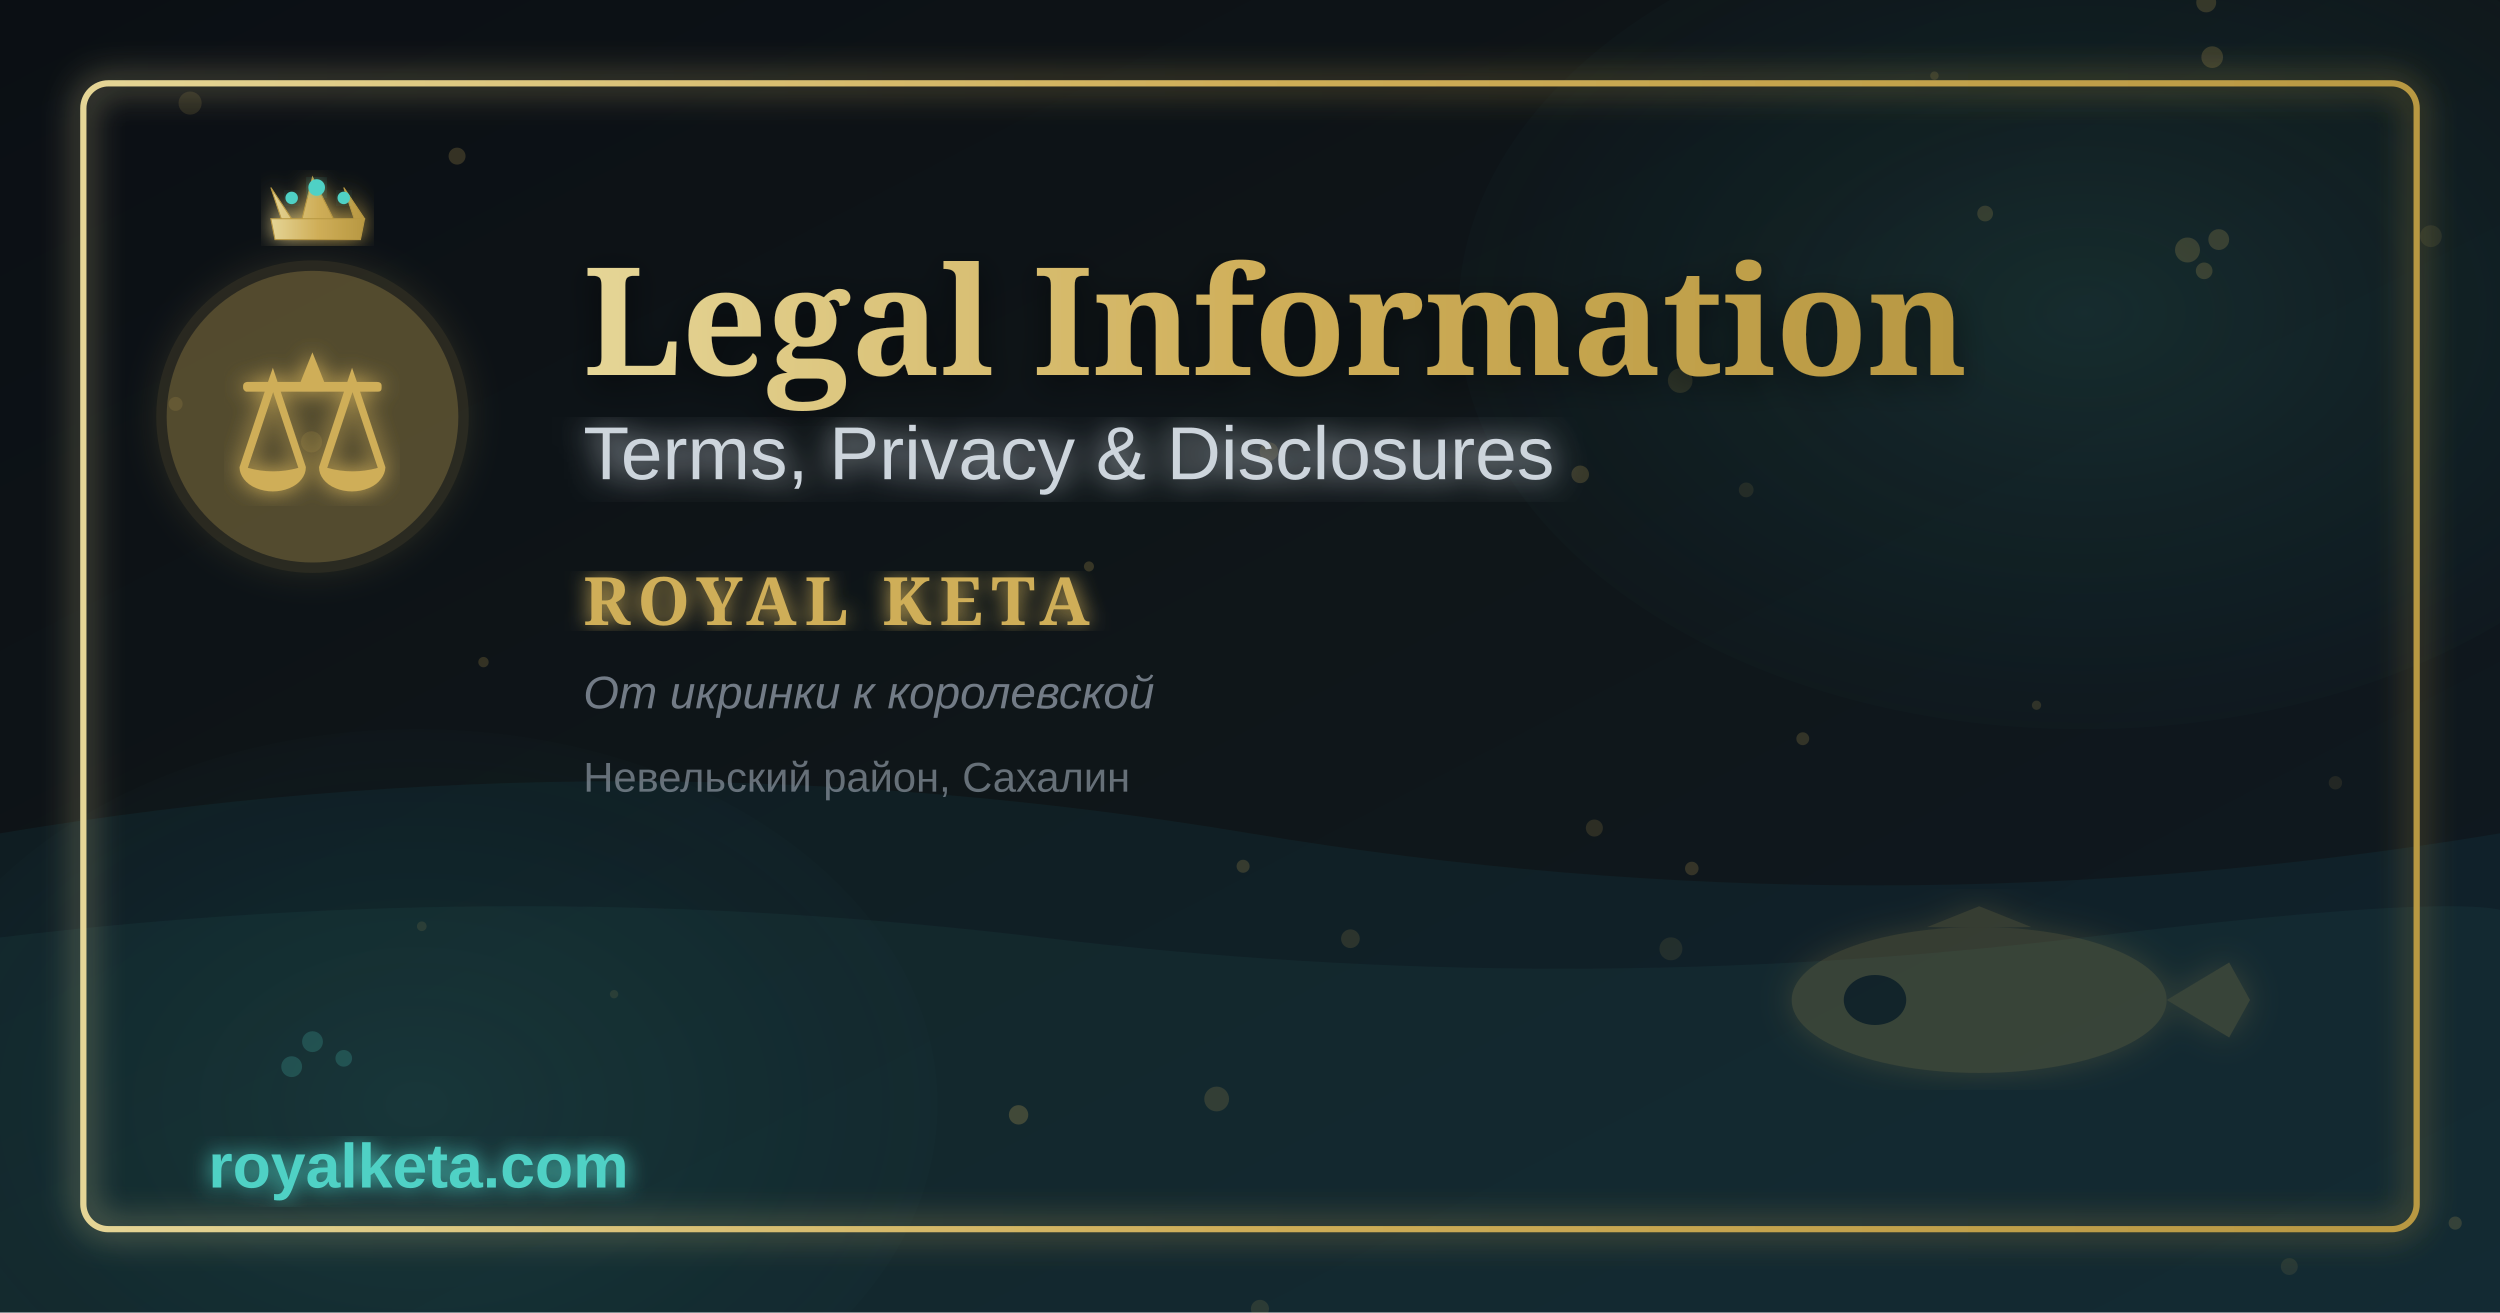
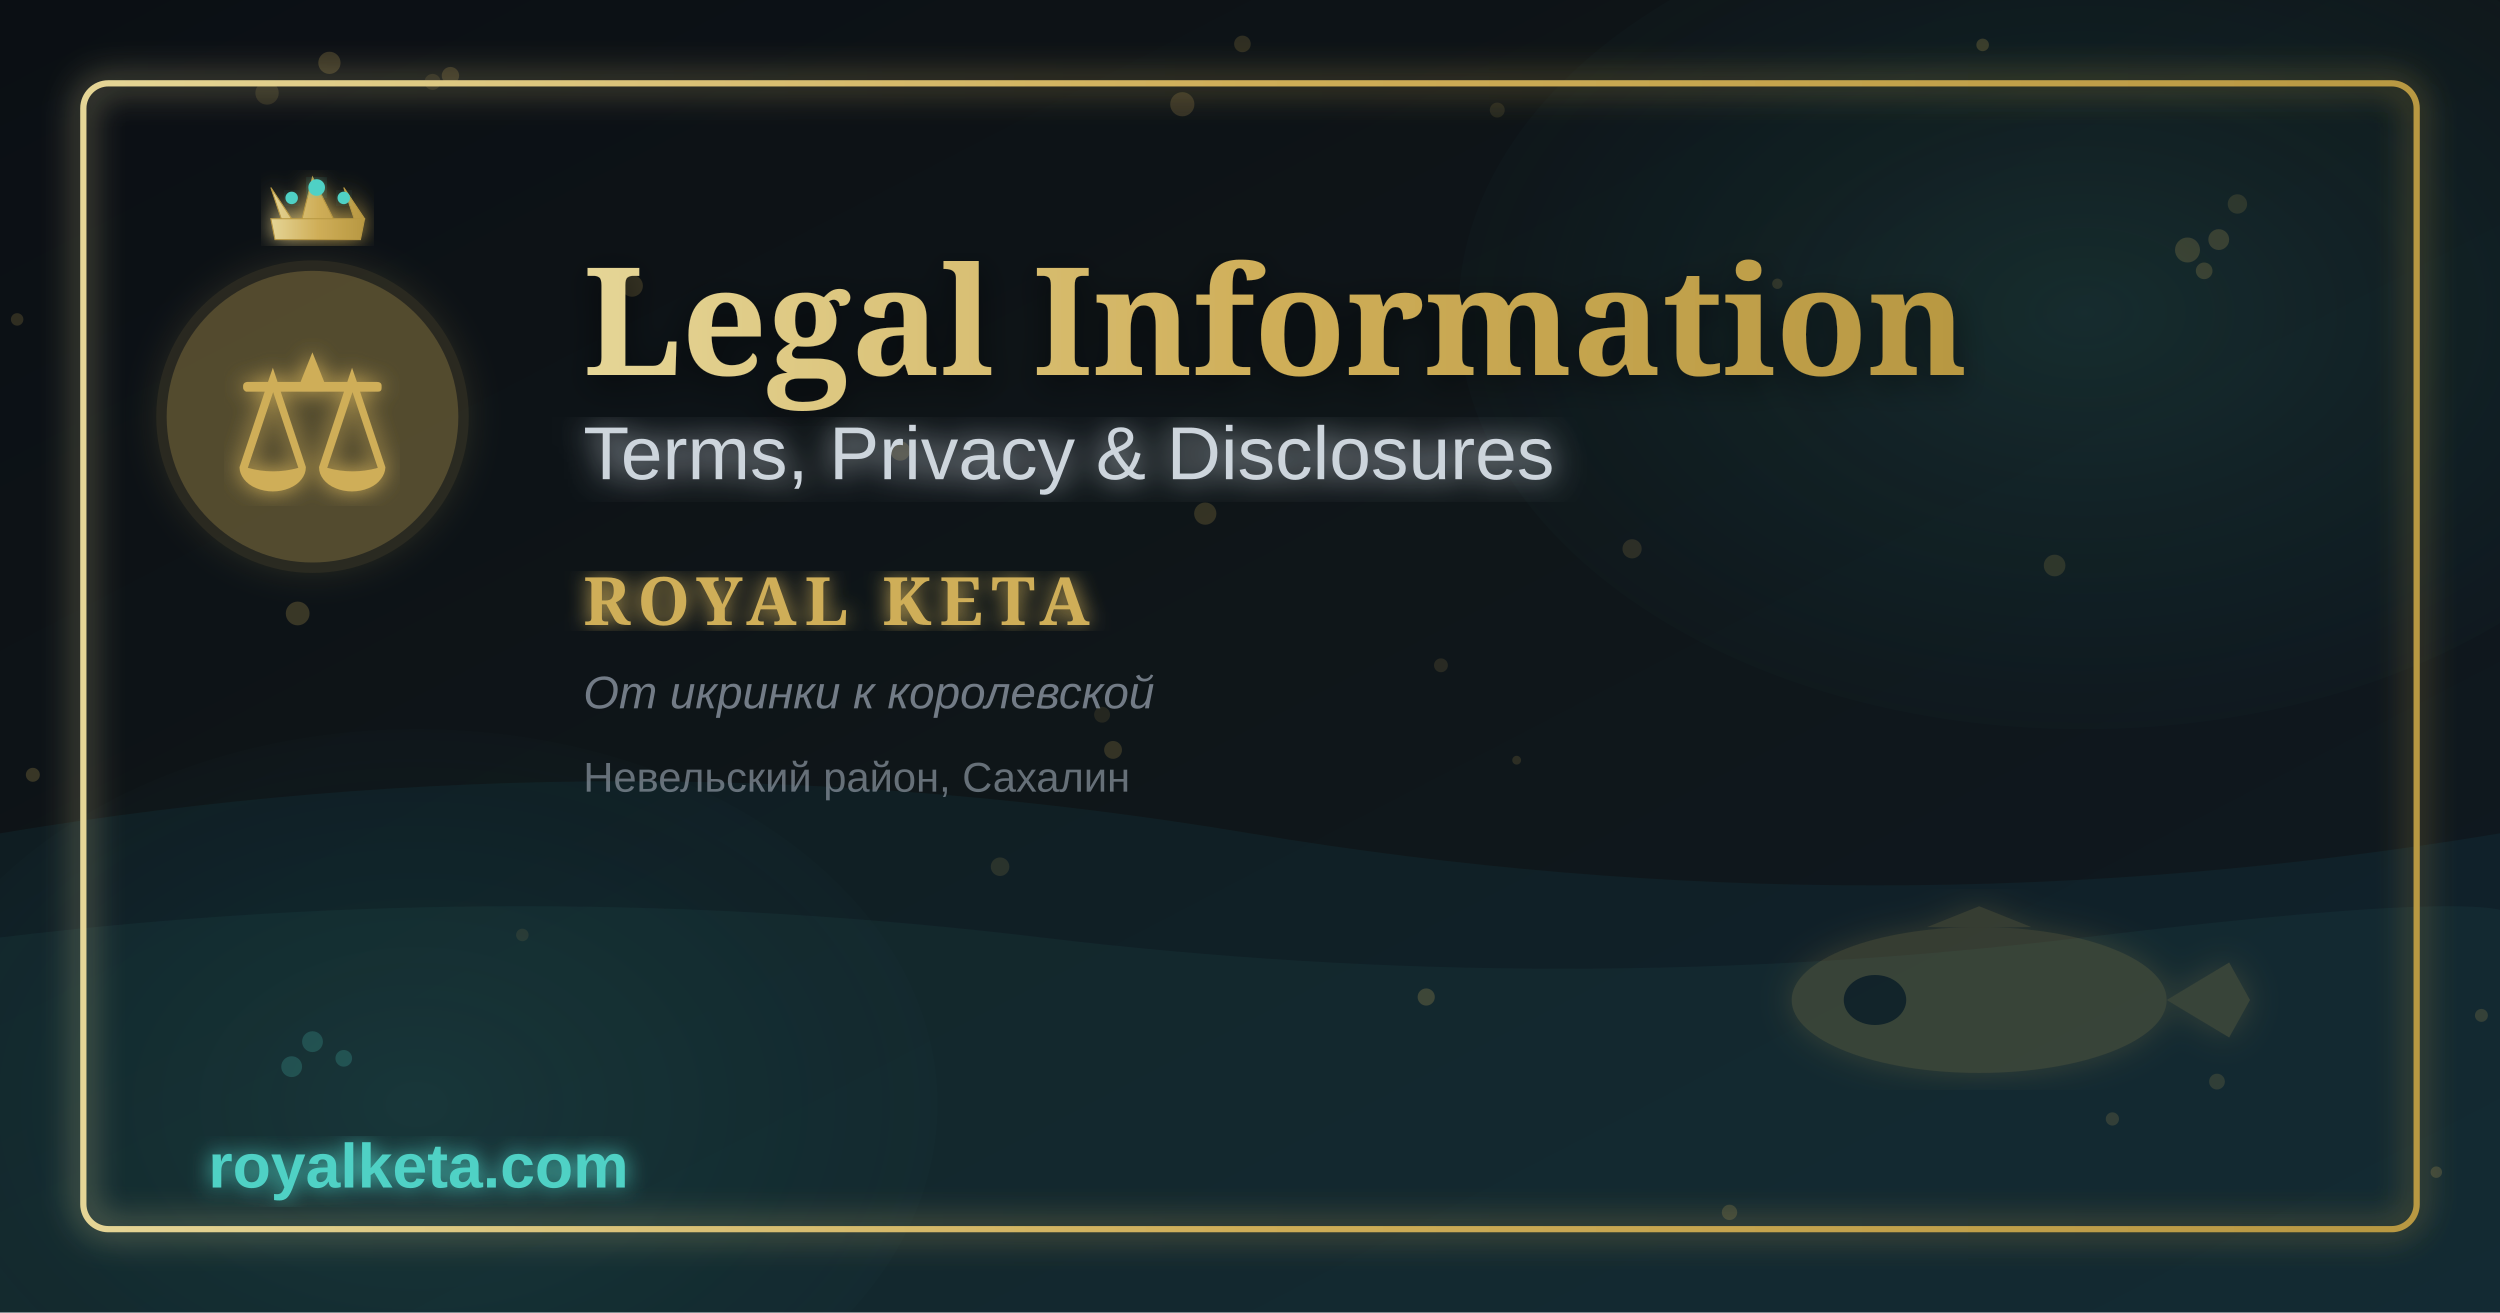
<svg xmlns="http://www.w3.org/2000/svg" width="1200" height="630">
  <defs>
    <linearGradient id="bgGradient" x1="0%" y1="0%" x2="100%" y2="100%">
      <stop offset="0%" style="stop-color:#0B0F14;stop-opacity:1" />
      <stop offset="50%" style="stop-color:#0F1619;stop-opacity:1" />
      <stop offset="100%" style="stop-color:#0F1922;stop-opacity:1" />
    </linearGradient>
    <linearGradient id="goldGradient" x1="0%" y1="0%" x2="100%" y2="0%">
      <stop offset="0%" style="stop-color:#E5D596;stop-opacity:1" />
      <stop offset="50%" style="stop-color:#CFAE58;stop-opacity:1" />
      <stop offset="100%" style="stop-color:#B89842;stop-opacity:1" />
    </linearGradient>
    <radialGradient id="oceanGradient" cx="50%" cy="50%" r="50%">
      <stop offset="0%" style="stop-color:#4FD1C5;stop-opacity:0.3" />
      <stop offset="100%" style="stop-color:#1E90A0;stop-opacity:0.05" />
    </radialGradient>
    <filter id="glow">
      <feGaussianBlur stdDeviation="5" result="coloredBlur" />
      <feMerge>
        <feMergeNode in="coloredBlur" />
        <feMergeNode in="SourceGraphic" />
      </feMerge>
    </filter>
    <filter id="softGlow">
      <feGaussianBlur stdDeviation="8" result="coloredBlur" />
      <feMerge>
        <feMergeNode in="coloredBlur" />
        <feMergeNode in="SourceGraphic" />
      </feMerge>
    </filter>
    <filter id="shadow">
      <feDropShadow dx="0" dy="4" stdDeviation="8" flood-color="#000000" flood-opacity="0.5" />
    </filter>
  </defs>
  <rect width="1200" height="630" fill="url(#bgGradient)" />
  <ellipse cx="1000" cy="150" rx="300" ry="200" fill="url(#oceanGradient)" opacity="0.4" />
  <ellipse cx="200" cy="530" rx="250" ry="180" fill="url(#oceanGradient)" opacity="0.3" />
  <path d="M 0 400 Q 300 350 600 400 T 1200 400 L 1200 630 L 0 630 Z" fill="#1E90A0" opacity="0.08" />
  <path d="M 0 450 Q 250 420 500 450 T 1000 450 T 1200 450 L 1200 630 L 0 630 Z" fill="#4FD1C5" opacity="0.05" />
-   <circle cx="488.915" cy="535.123" r="4.653" fill="#CFAE58" opacity="0.247" />
-   <circle cx="202.448" cy="444.608" r="2.31" fill="#CFAE58" opacity="0.123" />
-   <circle cx="648.197" cy="450.586" r="4.489" fill="#CFAE58" opacity="0.146" />
-   <circle cx="806.494" cy="182.706" r="5.915" fill="#CFAE58" opacity="0.152" />
-   <circle cx="149.527" cy="212.1" r="5.072" fill="#CFAE58" opacity="0.14" />
-   <circle cx="609.099" cy="216.758" r="4.479" fill="#CFAE58" opacity="0.153" />
-   <circle cx="232.072" cy="317.818" r="2.486" fill="#CFAE58" opacity="0.198" />
-   <circle cx="583.995" cy="527.518" r="5.951" fill="#CFAE58" opacity="0.171" />
-   <circle cx="1098.867" cy="607.94" r="4.061" fill="#CFAE58" opacity="0.107" />
-   <circle cx="1178.502" cy="587.085" r="3.154" fill="#CFAE58" opacity="0.184" />
-   <circle cx="838.178" cy="235.158" r="3.543" fill="#CFAE58" opacity="0.107" />
-   <circle cx="1061.859" cy="27.438" r="5.204" fill="#CFAE58" opacity="0.206" />
-   <circle cx="865.332" cy="354.589" r="3.091" fill="#CFAE58" opacity="0.191" />
-   <circle cx="522.697" cy="271.886" r="2.413" fill="#CFAE58" opacity="0.212" />
-   <circle cx="928.516" cy="36.331" r="2.028" fill="#CFAE58" opacity="0.149" />
-   <circle cx="604.773" cy="628.254" r="4.343" fill="#CFAE58" opacity="0.14" />
-   <circle cx="294.743" cy="477.209" r="2.005" fill="#CFAE58" opacity="0.11" />
-   <circle cx="802.04" cy="455.427" r="5.515" fill="#CFAE58" opacity="0.104" />
-   <circle cx="952.866" cy="102.5" r="3.78" fill="#CFAE58" opacity="0.186" />
-   <circle cx="765.301" cy="397.461" r="4.098" fill="#CFAE58" opacity="0.153" />
-   <circle cx="977.532" cy="338.508" r="2.209" fill="#CFAE58" opacity="0.171" />
-   <circle cx="758.507" cy="227.69" r="4.224" fill="#CFAE58" opacity="0.206" />
-   <circle cx="1121.002" cy="375.736" r="3.201" fill="#CFAE58" opacity="0.106" />
-   <circle cx="812.061" cy="416.876" r="3.251" fill="#CFAE58" opacity="0.198" />
-   <circle cx="1058.979" cy="1.152" r="4.787" fill="#CFAE58" opacity="0.198" />
-   <circle cx="219.393" cy="74.936" r="4.073" fill="#CFAE58" opacity="0.212" />
-   <circle cx="1166.819" cy="113.361" r="5.235" fill="#CFAE58" opacity="0.102" />
-   <circle cx="91.25" cy="49.481" r="5.55" fill="#CFAE58" opacity="0.137" />
-   <circle cx="596.686" cy="415.807" r="3.127" fill="#CFAE58" opacity="0.197" />
-   <circle cx="84.294" cy="193.88" r="3.354" fill="#CFAE58" opacity="0.146" />
+   <circle cx="1013.945" cy="537.095" r="3.174" fill="#CFAE58" opacity="0.171" />
+   <circle cx="528.999" cy="343.065" r="3.809" fill="#CFAE58" opacity="0.121" />
+   <circle cx="8.23" cy="153.32" r="2.997" fill="#CFAE58" opacity="0.186" />
+   <circle cx="1169.433" cy="562.637" r="2.747" fill="#CFAE58" opacity="0.204" />
+   <circle cx="718.689" cy="52.824" r="3.583" fill="#CFAE58" opacity="0.122" />
+   <circle cx="15.763" cy="371.906" r="3.354" fill="#CFAE58" opacity="0.226" />
+   <circle cx="432.11" cy="216.456" r="4.68" fill="#CFAE58" opacity="0.203" />
+   <circle cx="303.371" cy="137.216" r="5.227" fill="#CFAE58" opacity="0.213" />
+   <circle cx="684.589" cy="478.57" r="4.127" fill="#CFAE58" opacity="0.23" />
+   <circle cx="691.653" cy="319.346" r="3.329" fill="#CFAE58" opacity="0.134" />
+   <circle cx="1191.081" cy="487.395" r="3.111" fill="#CFAE58" opacity="0.179" />
+   <circle cx="783.399" cy="263.425" r="4.613" fill="#CFAE58" opacity="0.149" />
+   <circle cx="578.522" cy="246.535" r="5.339" fill="#CFAE58" opacity="0.196" />
+   <circle cx="986.213" cy="271.441" r="5.196" fill="#CFAE58" opacity="0.164" />
+   <circle cx="250.729" cy="448.777" r="3" fill="#CFAE58" opacity="0.107" />
+   <circle cx="128.185" cy="44.627" r="5.61" fill="#CFAE58" opacity="0.142" />
+   <circle cx="830.166" cy="581.941" r="3.687" fill="#CFAE58" opacity="0.198" />
+   <circle cx="207.643" cy="39.309" r="3.846" fill="#CFAE58" opacity="0.134" />
+   <circle cx="1064.153" cy="519.173" r="3.793" fill="#CFAE58" opacity="0.153" />
+   <circle cx="480.031" cy="416.024" r="4.457" fill="#CFAE58" opacity="0.137" />
+   <circle cx="158.122" cy="30.158" r="5.337" fill="#CFAE58" opacity="0.223" />
+   <circle cx="567.506" cy="50.036" r="5.809" fill="#CFAE58" opacity="0.193" />
+   <circle cx="534.267" cy="359.955" r="4.291" fill="#CFAE58" opacity="0.193" />
+   <circle cx="728.001" cy="364.895" r="2.113" fill="#CFAE58" opacity="0.155" />
+   <circle cx="951.669" cy="21.555" r="3.024" fill="#CFAE58" opacity="0.216" />
+   <circle cx="853.124" cy="136.205" r="2.49" fill="#CFAE58" opacity="0.168" />
+   <circle cx="142.878" cy="294.469" r="5.703" fill="#CFAE58" opacity="0.227" />
+   <circle cx="216.208" cy="36.297" r="4.169" fill="#CFAE58" opacity="0.198" />
+   <circle cx="596.367" cy="21.08" r="3.991" fill="#CFAE58" opacity="0.175" />
+   <circle cx="1073.956" cy="97.915" r="4.656" fill="#CFAE58" opacity="0.145" />
  <rect x="40" y="40" width="1120" height="550" fill="none" stroke="url(#goldGradient)" stroke-width="3" rx="12" filter="url(#softGlow)" />
  <circle cx="150" cy="200" r="75" fill="#CFAE58" opacity="0.15" filter="url(#softGlow)" />
  <circle cx="150" cy="200" r="70" fill="#CFAE58" opacity="0.25" />
  <text x="150" y="235" font-size="90" text-anchor="middle" fill="#CFAE58" filter="url(#glow)">⚖️</text>
  <g transform="translate(100, 70)">
    <path d="M 30 20 L 40 35 L 35 35 Z M 50 15 L 60 35 L 45 35 Z M 65 20 L 75 35 L 70 35 Z M 30 35 L 75 35 L 73 45 L 32 45 Z" fill="url(#goldGradient)" filter="url(#glow)" stroke="#B89842" stroke-width="0.5" />
    <circle cx="40" cy="25" r="3" fill="#4FD1C5" filter="url(#glow)" />
    <circle cx="52" cy="20" r="4" fill="#4FD1C5" filter="url(#glow)" />
    <circle cx="65" cy="25" r="3" fill="#4FD1C5" filter="url(#glow)" />
  </g>
  <text x="280" y="180" font-family="Georgia, serif" font-size="72" font-weight="bold" fill="url(#goldGradient)" filter="url(#shadow)">Legal Information</text>
  <text x="280" y="230" font-family="Arial, sans-serif" font-size="36" fill="#D6DEE6" opacity="0.95" filter="url(#softGlow)">Terms, Privacy &amp; Disclosures</text>
  <text x="280" y="300" font-family="Georgia, serif" font-size="32" font-weight="bold" fill="#CFAE58" letter-spacing="4" filter="url(#glow)">ROYAL KETA</text>
  <text x="280" y="340" font-family="Arial, sans-serif" font-size="22" font-style="italic" fill="#8B95A1" opacity="0.8">От икринки к королевской</text>
  <text x="280" y="380" font-family="Arial, sans-serif" font-size="20" fill="#8B95A1" opacity="0.7">Невельский район, Сахалин</text>
  <text x="100" y="570" font-family="Arial, sans-serif" font-size="30" font-weight="bold" fill="#4FD1C5" filter="url(#glow)">royalketa.com</text>
  <g transform="translate(950, 480)" opacity="0.2" filter="url(#softGlow)">
    <ellipse cx="0" cy="0" rx="90" ry="35" fill="#CFAE58" />
    <path d="M 90 0 L 120 -18 L 130 0 L 120 18 Z" fill="#CFAE58" />
    <path d="M -25 -35 L 0 -45 L 25 -35 Z" fill="#CFAE58" />
    <ellipse cx="-50" cy="0" rx="15" ry="12" fill="#0B0F14" />
  </g>
  <g opacity="0.2">
    <circle cx="1050" cy="120" r="6" fill="#CFAE58" />
    <circle cx="1065" cy="115" r="5" fill="#CFAE58" />
    <circle cx="1058" cy="130" r="4" fill="#CFAE58" />
    <circle cx="150" cy="500" r="5" fill="#4FD1C5" />
    <circle cx="165" cy="508" r="4" fill="#4FD1C5" />
    <circle cx="140" cy="512" r="5" fill="#4FD1C5" />
  </g>
</svg>
